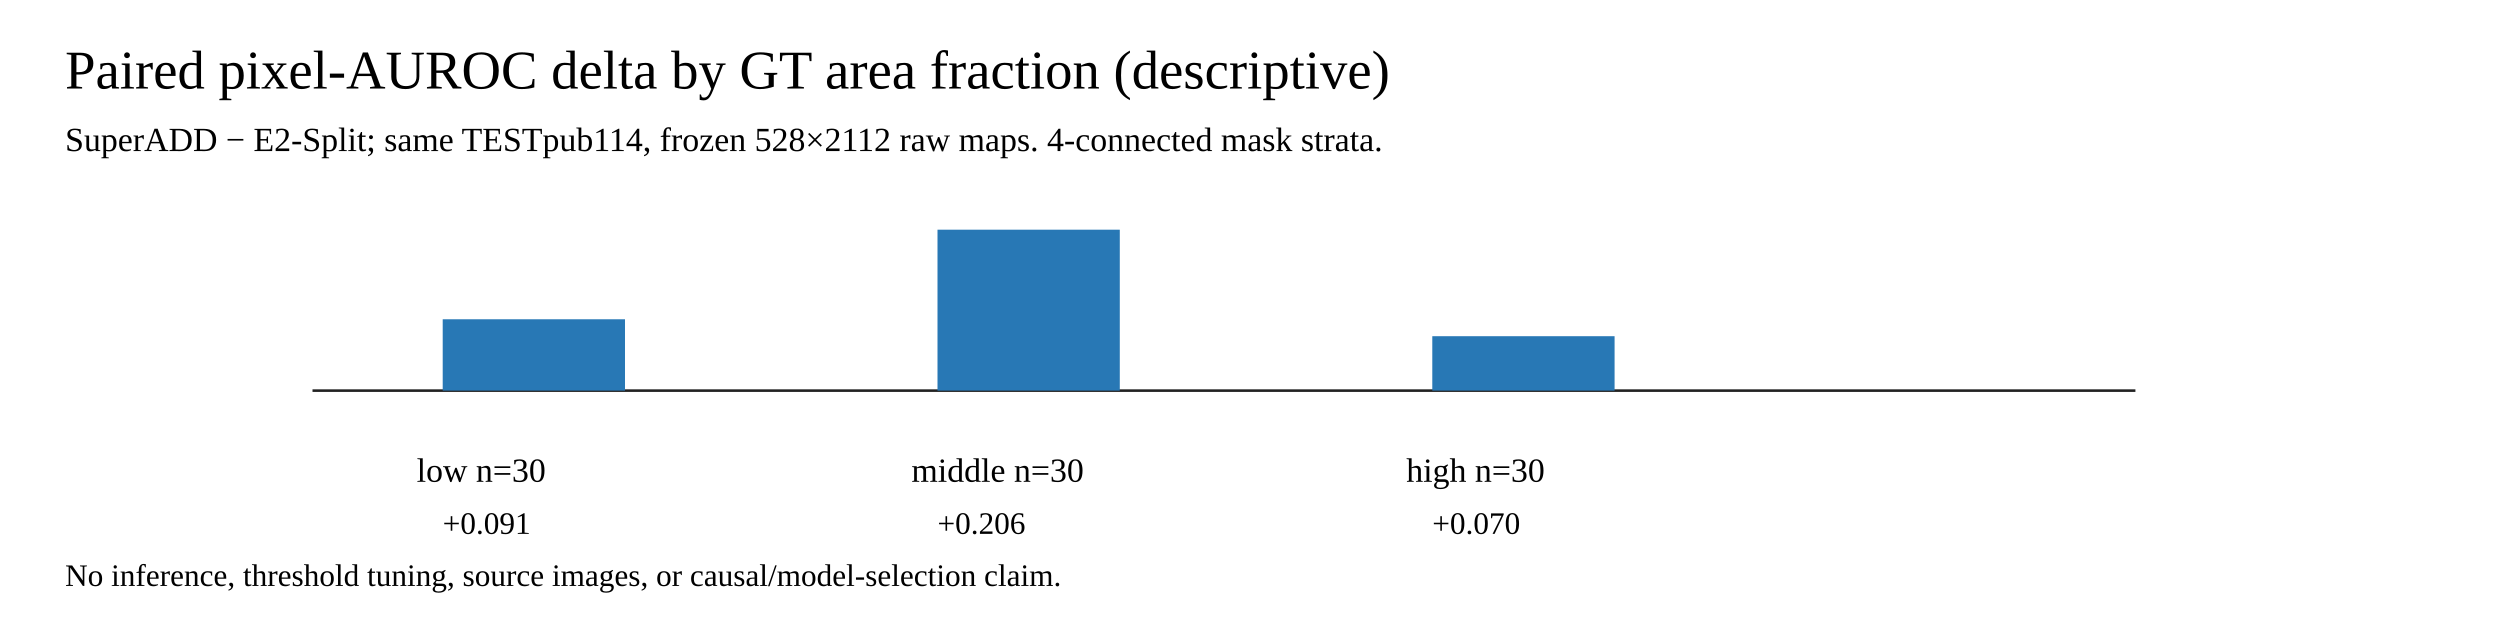
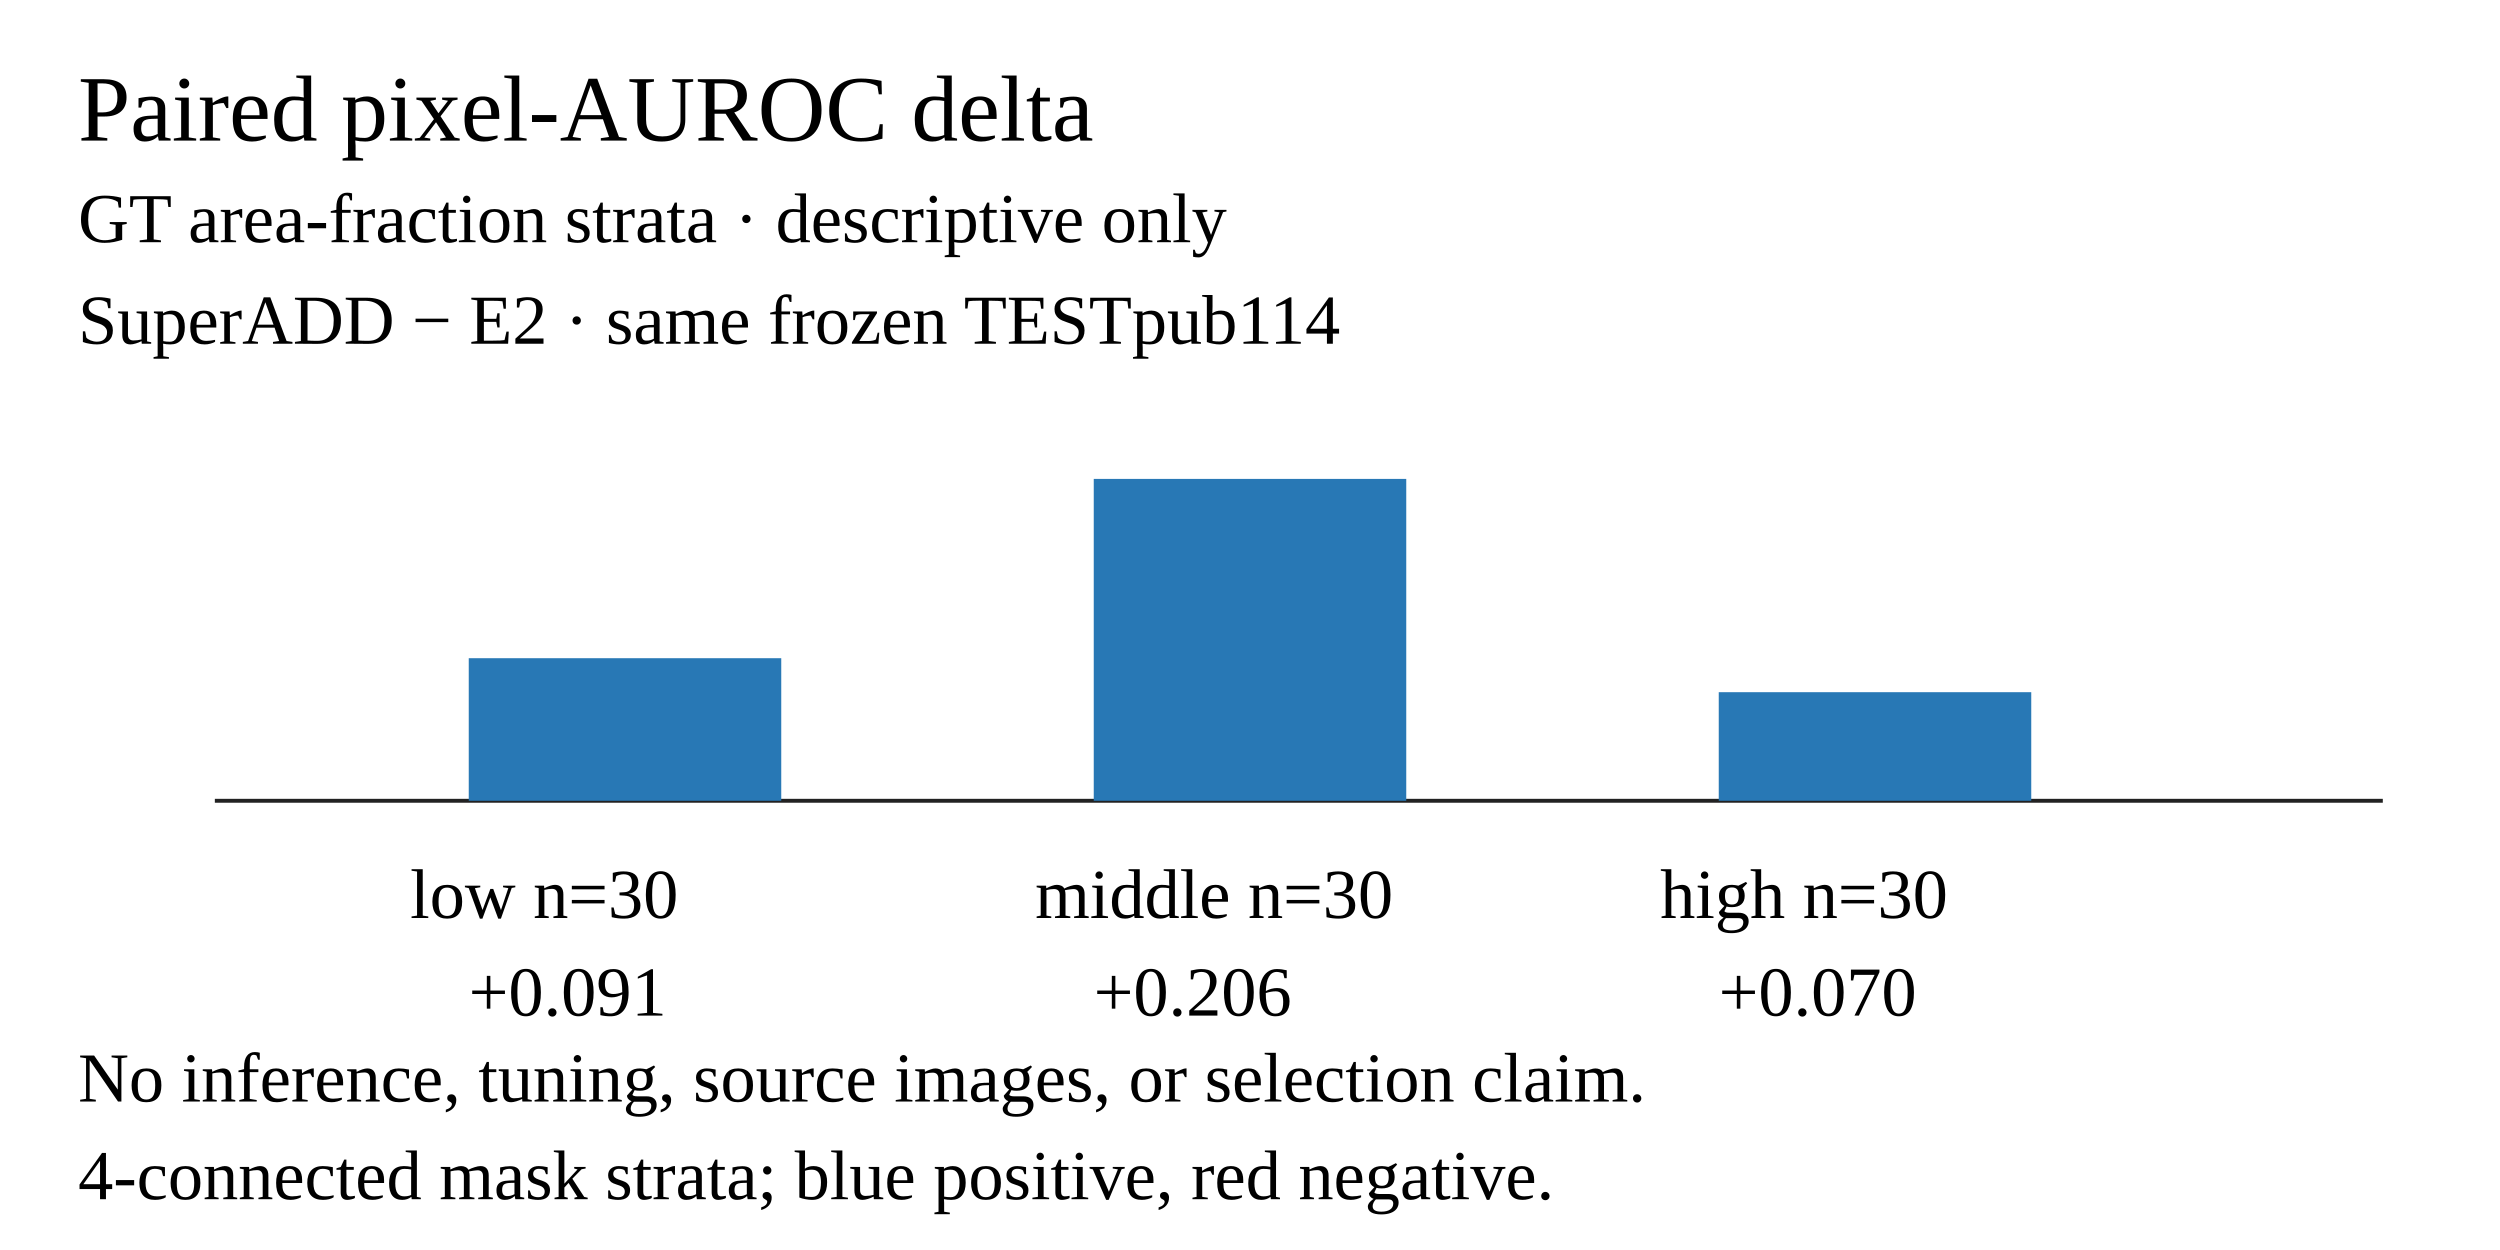
- <svg xmlns="http://www.w3.org/2000/svg" width="960" height="240">
+ <svg xmlns="http://www.w3.org/2000/svg" width="640" height="320" viewBox="0 0 640 320">
  <rect width="100%" height="100%" fill="white" />
-   <text x="25" y="34" font-size="21">Paired pixel-AUROC delta by GT area fraction (descriptive)</text>
-   <text x="25" y="58" font-size="13">SuperADD − E2-Split; same TESTpub114, frozen 528×2112 raw maps. 4-connected mask strata.</text>
-   <line x1="120" y1="150" x2="820" y2="150" stroke="#222" />
-   <rect x="170" y="122.6" width="70" height="27.4" fill="#2878b5" />
-   <text x="160" y="185" font-size="13">low n=30</text>
-   <text x="170" y="205" font-size="12">+0.091</text>
-   <rect x="360" y="88.2" width="70" height="61.8" fill="#2878b5" />
-   <text x="350" y="185" font-size="13">middle n=30</text>
-   <text x="360" y="205" font-size="12">+0.206</text>
-   <rect x="550" y="129.1" width="70" height="20.9" fill="#2878b5" />
-   <text x="540" y="185" font-size="13">high n=30</text>
-   <text x="550" y="205" font-size="12">+0.070</text>
-   <text x="25" y="225" font-size="12">No inference, threshold tuning, source images, or causal/model-selection claim.</text>
+   <text x="20" y="36" font-size="24">Paired pixel-AUROC delta</text>
+   <text x="20" y="62" font-size="18">GT area-fraction strata · descriptive only</text>
+   <text x="20" y="88" font-size="18">SuperADD − E2 · same frozen TESTpub114</text>
+   <line x1="55" y1="205" x2="610" y2="205" stroke="#222" />
+   <rect x="120" y="168.5" width="80" height="36.5" fill="#2878b5" />
+   <text x="105" y="235" font-size="18">low n=30</text>
+   <text x="120" y="260" font-size="18">+0.091</text>
+   <rect x="280" y="122.6" width="80" height="82.4" fill="#2878b5" />
+   <text x="265" y="235" font-size="18">middle n=30</text>
+   <text x="280" y="260" font-size="18">+0.206</text>
+   <rect x="440" y="177.2" width="80" height="27.8" fill="#2878b5" />
+   <text x="425" y="235" font-size="18">high n=30</text>
+   <text x="440" y="260" font-size="18">+0.070</text>
+   <text x="20" y="282" font-size="18">No inference, tuning, source images, or selection claim.</text>
+   <text x="20" y="307" font-size="18">4-connected mask strata; blue positive, red negative.</text>
</svg>
